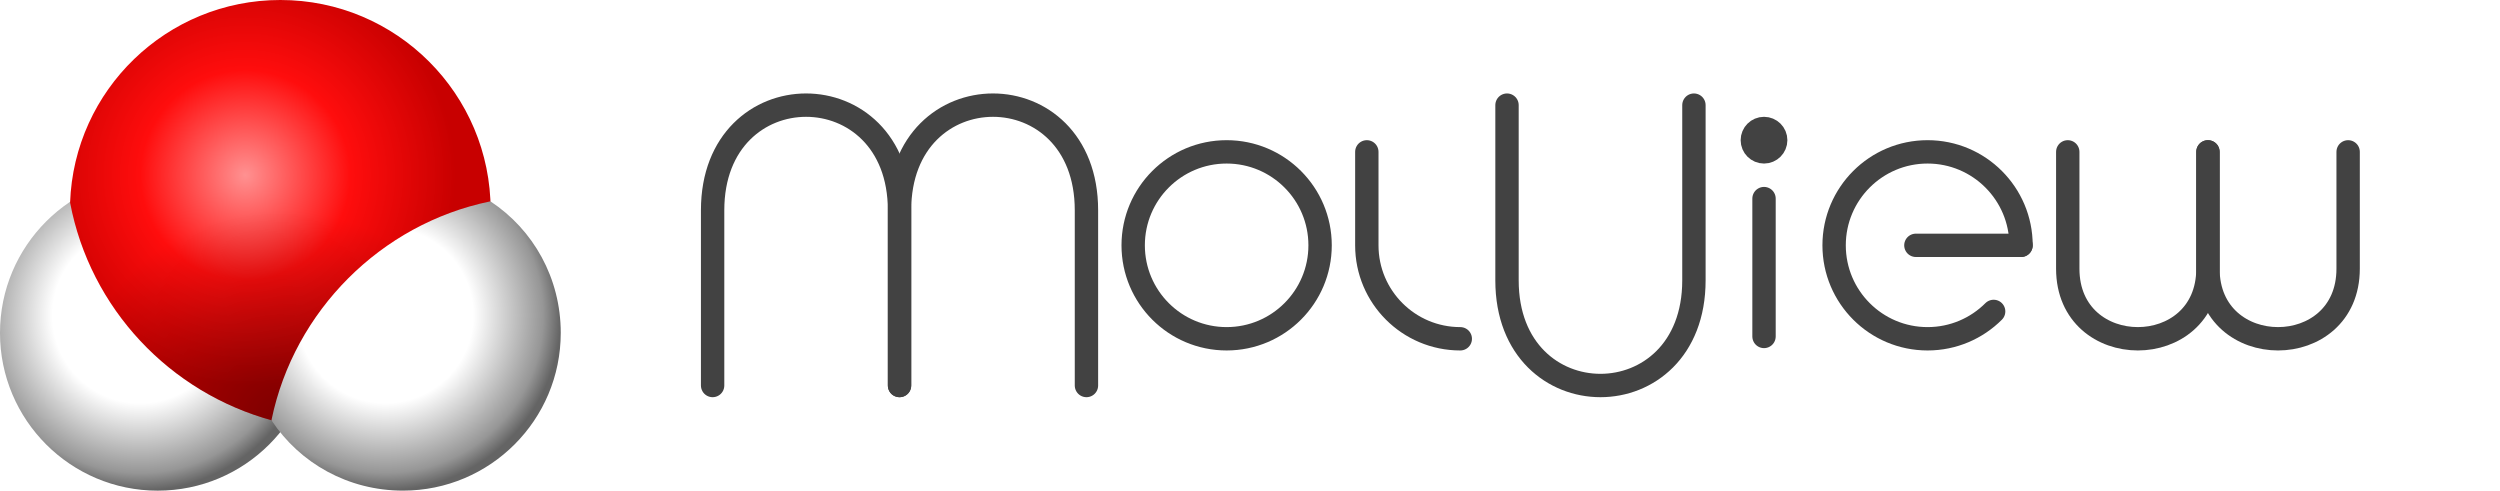
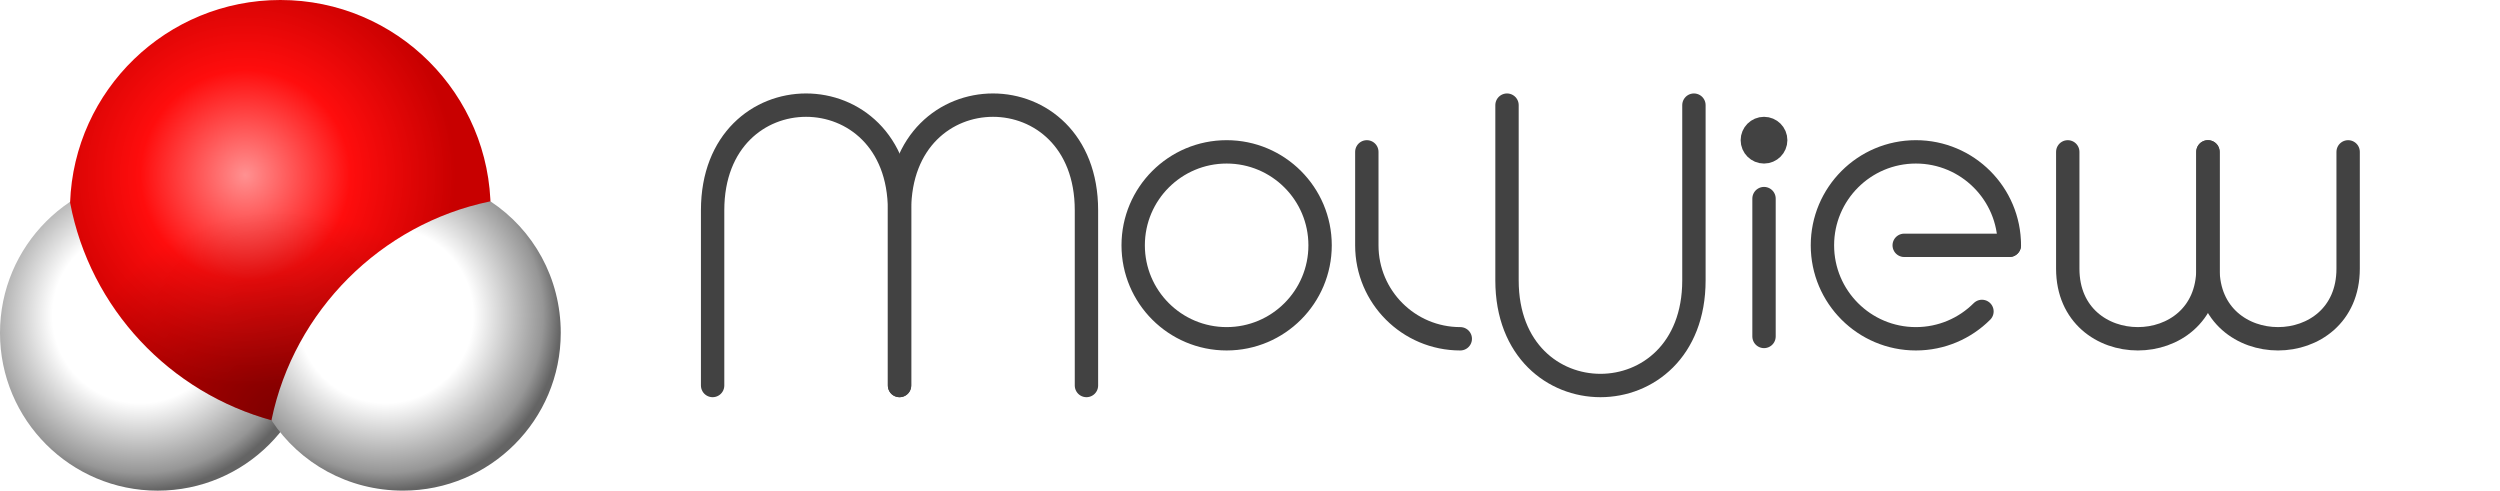
<svg xmlns="http://www.w3.org/2000/svg" xmlns:xlink="http://www.w3.org/1999/xlink" width="1070" height="210" viewBox="0 0 1070 210" id="svg3004" version="1.1">
  <defs id="defs3006">
    <linearGradient id="linearGradient3918">
      <stop id="stop3920" offset="0" style="stop-color:#ffffff;stop-opacity:1;" />
      <stop style="stop-color:#ffffff;stop-opacity:1;" offset="0.5" id="stop3922" />
      <stop id="stop3933" offset="0.9" style="stop-color:#969696;stop-opacity:1;" />
      <stop id="stop3924" offset="1" style="stop-color:#646464;stop-opacity:1;" />
    </linearGradient>
    <linearGradient id="linearGradient3832">
      <stop style="stop-color:#ff9191;stop-opacity:1;" offset="0" id="stop3834" />
      <stop id="stop3916" offset="0.5" style="stop-color:#ff0d0d;stop-opacity:1;" />
      <stop style="stop-color:#c80000;stop-opacity:1;" offset="1" id="stop3836" />
    </linearGradient>
    <linearGradient id="linearGradient3814-2">
      <stop style="stop-color:#000000;stop-opacity:0.376;" offset="0" id="stop3816-9" />
      <stop style="stop-color:#000000;stop-opacity:0;" offset="1" id="stop3818-0" />
    </linearGradient>
    <linearGradient id="linearGradient3814">
      <stop style="stop-color:#ffffff;stop-opacity:1;" offset="0" id="stop3816" />
      <stop id="stop3912" offset="0.5" style="stop-color:#ffffff;stop-opacity:1;" />
      <stop style="stop-color:#969696;stop-opacity:1;" offset="0.9" id="stop3931" />
      <stop style="stop-color:#646464;stop-opacity:1;" offset="1" id="stop3818" />
    </linearGradient>
    <radialGradient xlink:href="#linearGradient3918" id="radialGradient6489" gradientUnits="userSpaceOnUse" gradientTransform="matrix(1.111107,4.2782638e-8,-4.278271e-8,1.111105,-0.5431904,-1.345609)" cx="4.189" cy="12.111" fx="4.189" fy="12.111" r="3.5" />
    <radialGradient xlink:href="#linearGradient3832" id="radialGradient6491" gradientUnits="userSpaceOnUse" gradientTransform="matrix(1.5,0,0,1.5,0,-527.1812)" spreadMethod="pad" cx="7" cy="1043.362" fx="7" fy="1043.362" r="6" />
    <radialGradient xlink:href="#linearGradient3814-2" id="radialGradient6493" gradientUnits="userSpaceOnUse" gradientTransform="matrix(1.5,2.7085429e-5,-2.7084966e-5,1.499974,0.02844843,-527.1545)" spreadMethod="pad" cx="8" cy="1050.362" fx="8" fy="1050.362" r="6" />
    <radialGradient xlink:href="#linearGradient3814" id="radialGradient6495" gradientUnits="userSpaceOnUse" gradientTransform="matrix(1.818054,4.2401505e-6,-4.2401862e-6,1.818069,-3.494158,-860.315)" cx="11" cy="1047.362" fx="11" fy="1047.362" r="4.125" />
  </defs>
  <g id="layer1" transform="translate(0,-842.3622)">
    <g id="g3985" transform="matrix(10,0,0,10,0,-9461.26)">
-       <path style="fill:url(#radialGradient6489);fill-opacity:1;stroke:none" id="path4014" d="m 8,12.5 a 3.5,3.5 0 1 1 -7,0 3.5,3.5 0 1 1 7,0 z" transform="matrix(1.928578,0,0,1.928581,-1.928578,1020.505)" />
+       <path style="fill:url(#radialGradient6489);fill-opacity:1;stroke:none" id="path4014" d="M 8,12.5 C 8,14.433 6.433,16 4.5,16 2.567,16 1,14.433 1,12.5 1,10.567 2.567,9 4.5,9 6.433,9 8,10.567 8,12.5 z" transform="matrix(1.928578,0,0,1.928581,-1.928578,1020.505)" />
      <path style="fill:url(#radialGradient6491);fill-opacity:1;stroke:none;display:inline" d="m 12,1030.362 c -4.862,0 -8.829,3.851 -9,8.672 0.853,4.53 4.27,8.139 8.672,9.328 0.108,0 0.22,0 0.328,0 4.971,0 9,-4.029 9,-9 0,-4.971 -4.029,-9 -9,-9 z" id="path4018-7-4-3" />
      <path style="fill:url(#radialGradient6493);fill-opacity:1;stroke:none;display:inline" d="m 12,1030.362 c -4.862,0 -8.829,3.851 -9,8.672 0.853,4.53 4.27,8.139 8.672,9.328 0.108,0 0.22,0 0.328,0 4.971,0 9,-4.029 9,-9 0,-4.971 -4.029,-9 -9,-9 z" id="path4018-7-4-3-3" />
      <path style="fill:url(#radialGradient6495);fill-opacity:1;stroke:none;display:inline" d="m 20.953,1038.987 c -4.652,0.97 -8.358,4.676 -9.328,9.328 -0.003,0.015 0.003,0.033 0,0.046 1.208,1.824 3.273,3 5.625,3 3.728,0 6.75,-3.022 6.75,-6.75 0,-2.352 -1.176,-4.417 -3,-5.625 -0.011,0 -0.036,0 -0.047,0 z" id="path4018-7-2" />
    </g>
    <g id="g4236" style="stroke:#424242;stroke-opacity:1" transform="matrix(10,0,0,10,99.99999,-9501.26)">
-       <path transform="matrix(0.7999826,0,0,0.7999826,8.100748,1036.862)" d="m 48,10 a 5,5 0 1 1 -10,0 5,5 0 1 1 10,0 z" id="path3172" style="fill:none;stroke:#424242;stroke-width:1.25;stroke-linecap:round;stroke-miterlimit:4;stroke-opacity:1;stroke-dasharray:none" />
+       <path transform="matrix(0.7999826,0,0,0.7999826,8.100748,1036.862)" d="m 48,10 c 0,2.761 -2.239,5 -5,5 -2.761,0 -5,-2.239 -5,-5 0,-2.761 2.239,-5 5,-5 2.761,0 5,2.239 5,5 z" id="path3172" style="fill:none;stroke:#424242;stroke-width:1.25;stroke-linecap:round;stroke-miterlimit:4;stroke-opacity:1;stroke-dasharray:none" />
      <path id="path3172-2" d="m 52.5,1048.862 c -2.209,0 -4,-1.791 -4,-4 0,-2.209 0,-4 0,-4" style="fill:none;stroke:#424242;stroke-width:1;stroke-linecap:round;stroke-miterlimit:4;stroke-opacity:1;display:inline" />
      <path id="path4003" d="m 65.5,1042.862 -4e-6,5.9" style="fill:none;stroke:#424242;stroke-width:1px;stroke-linecap:round;stroke-linejoin:miter;stroke-opacity:1" />
      <path id="path3125-1-2" d="m 62.5,1038.862 0,7.5 c 0,6 -8,6 -8,0 l 0,-7.5" style="fill:none;stroke:#424242;stroke-width:1px;stroke-linecap:round;stroke-linejoin:miter;stroke-opacity:1;display:inline" />
-       <g id="g3839" transform="translate(1.000004,0)" style="stroke:#424242;stroke-opacity:1">
+       <g id="g3839" transform="translate(0.4999159,2.0897245e-5)" style="stroke:#424242;stroke-opacity:1">
        <path style="fill:none;stroke:#424242;stroke-width:1;stroke-linecap:round;stroke-miterlimit:4;stroke-opacity:1;display:inline" d="m 74.328,1047.691 c -0.724,0.724 -1.724,1.171 -2.828,1.171 -2.209,0 -4,-1.791 -4,-4 0,-2.209 1.791,-4 4,-4 1.105,0 2.105,0.448 2.828,1.172 0.724,0.724 1.172,1.724 1.172,2.828" id="path3172-4" />
        <path style="fill:none;stroke:#424242;stroke-width:1px;stroke-linecap:round;stroke-linejoin:miter;stroke-opacity:1" d="m 71,1044.862 4.5,0" id="path4181" />
      </g>
      <g id="g3843" transform="translate(1.000004,0)" style="stroke:#424242;stroke-opacity:1">
        <path style="fill:none;stroke:#424242;stroke-width:1px;stroke-linecap:round;stroke-linejoin:miter;stroke-opacity:1;display:inline" d="m 83.5,1040.862 0,5 c 0,4 -6,4 -6,0 l 0,-5" id="path3125-8-5-2" />
        <path style="fill:none;stroke:#424242;stroke-width:1px;stroke-linecap:round;stroke-linejoin:miter;stroke-opacity:1;display:inline" d="m 89.5,1040.862 0,5 c 0,4 -6,4 -6,0 l 0,-5" id="path3125-8-5-2-4" />
      </g>
      <g id="g3847" style="stroke:#424242;stroke-opacity:1">
        <path style="fill:none;stroke:#424242;stroke-width:1px;stroke-linecap:round;stroke-linejoin:miter;stroke-opacity:1;display:inline" d="m 28.5,1050.862 0,-7.5 c 0,-6 8,-6 8,0 l 0,7.5" id="path3125-1" />
        <path style="fill:none;stroke:#424242;stroke-width:1px;stroke-linecap:round;stroke-linejoin:miter;stroke-opacity:1;display:inline" d="m 20.5,1050.862 0,-7.5 c 0,-6 8,-6 8,0 l 0,7.5" id="path3125-1-8" />
      </g>
-       <path style="fill:#212121;fill-opacity:1;stroke:#424242;stroke-width:1;stroke-linecap:round;stroke-linejoin:round;stroke-miterlimit:4;stroke-opacity:1;stroke-dasharray:none" id="path3067" d="m 66,3.5 a 0.5,0.5 0 1 1 -1,0 0.5,0.5 0 1 1 1,0 z" transform="translate(2.7231011e-6,1036.862)" />
+       <path style="fill:#212121;fill-opacity:1;stroke:#424242;stroke-width:1;stroke-linecap:round;stroke-linejoin:round;stroke-miterlimit:4;stroke-opacity:1;stroke-dasharray:none" id="path3067" d="M 66,3.5 C 66,3.776 65.776,4 65.5,4 65.224,4 65,3.776 65,3.5 65,3.224 65.224,3 65.5,3 65.776,3 66,3.224 66,3.5 z" transform="translate(2.7231011e-6,1036.862)" />
    </g>
  </g>
</svg>
